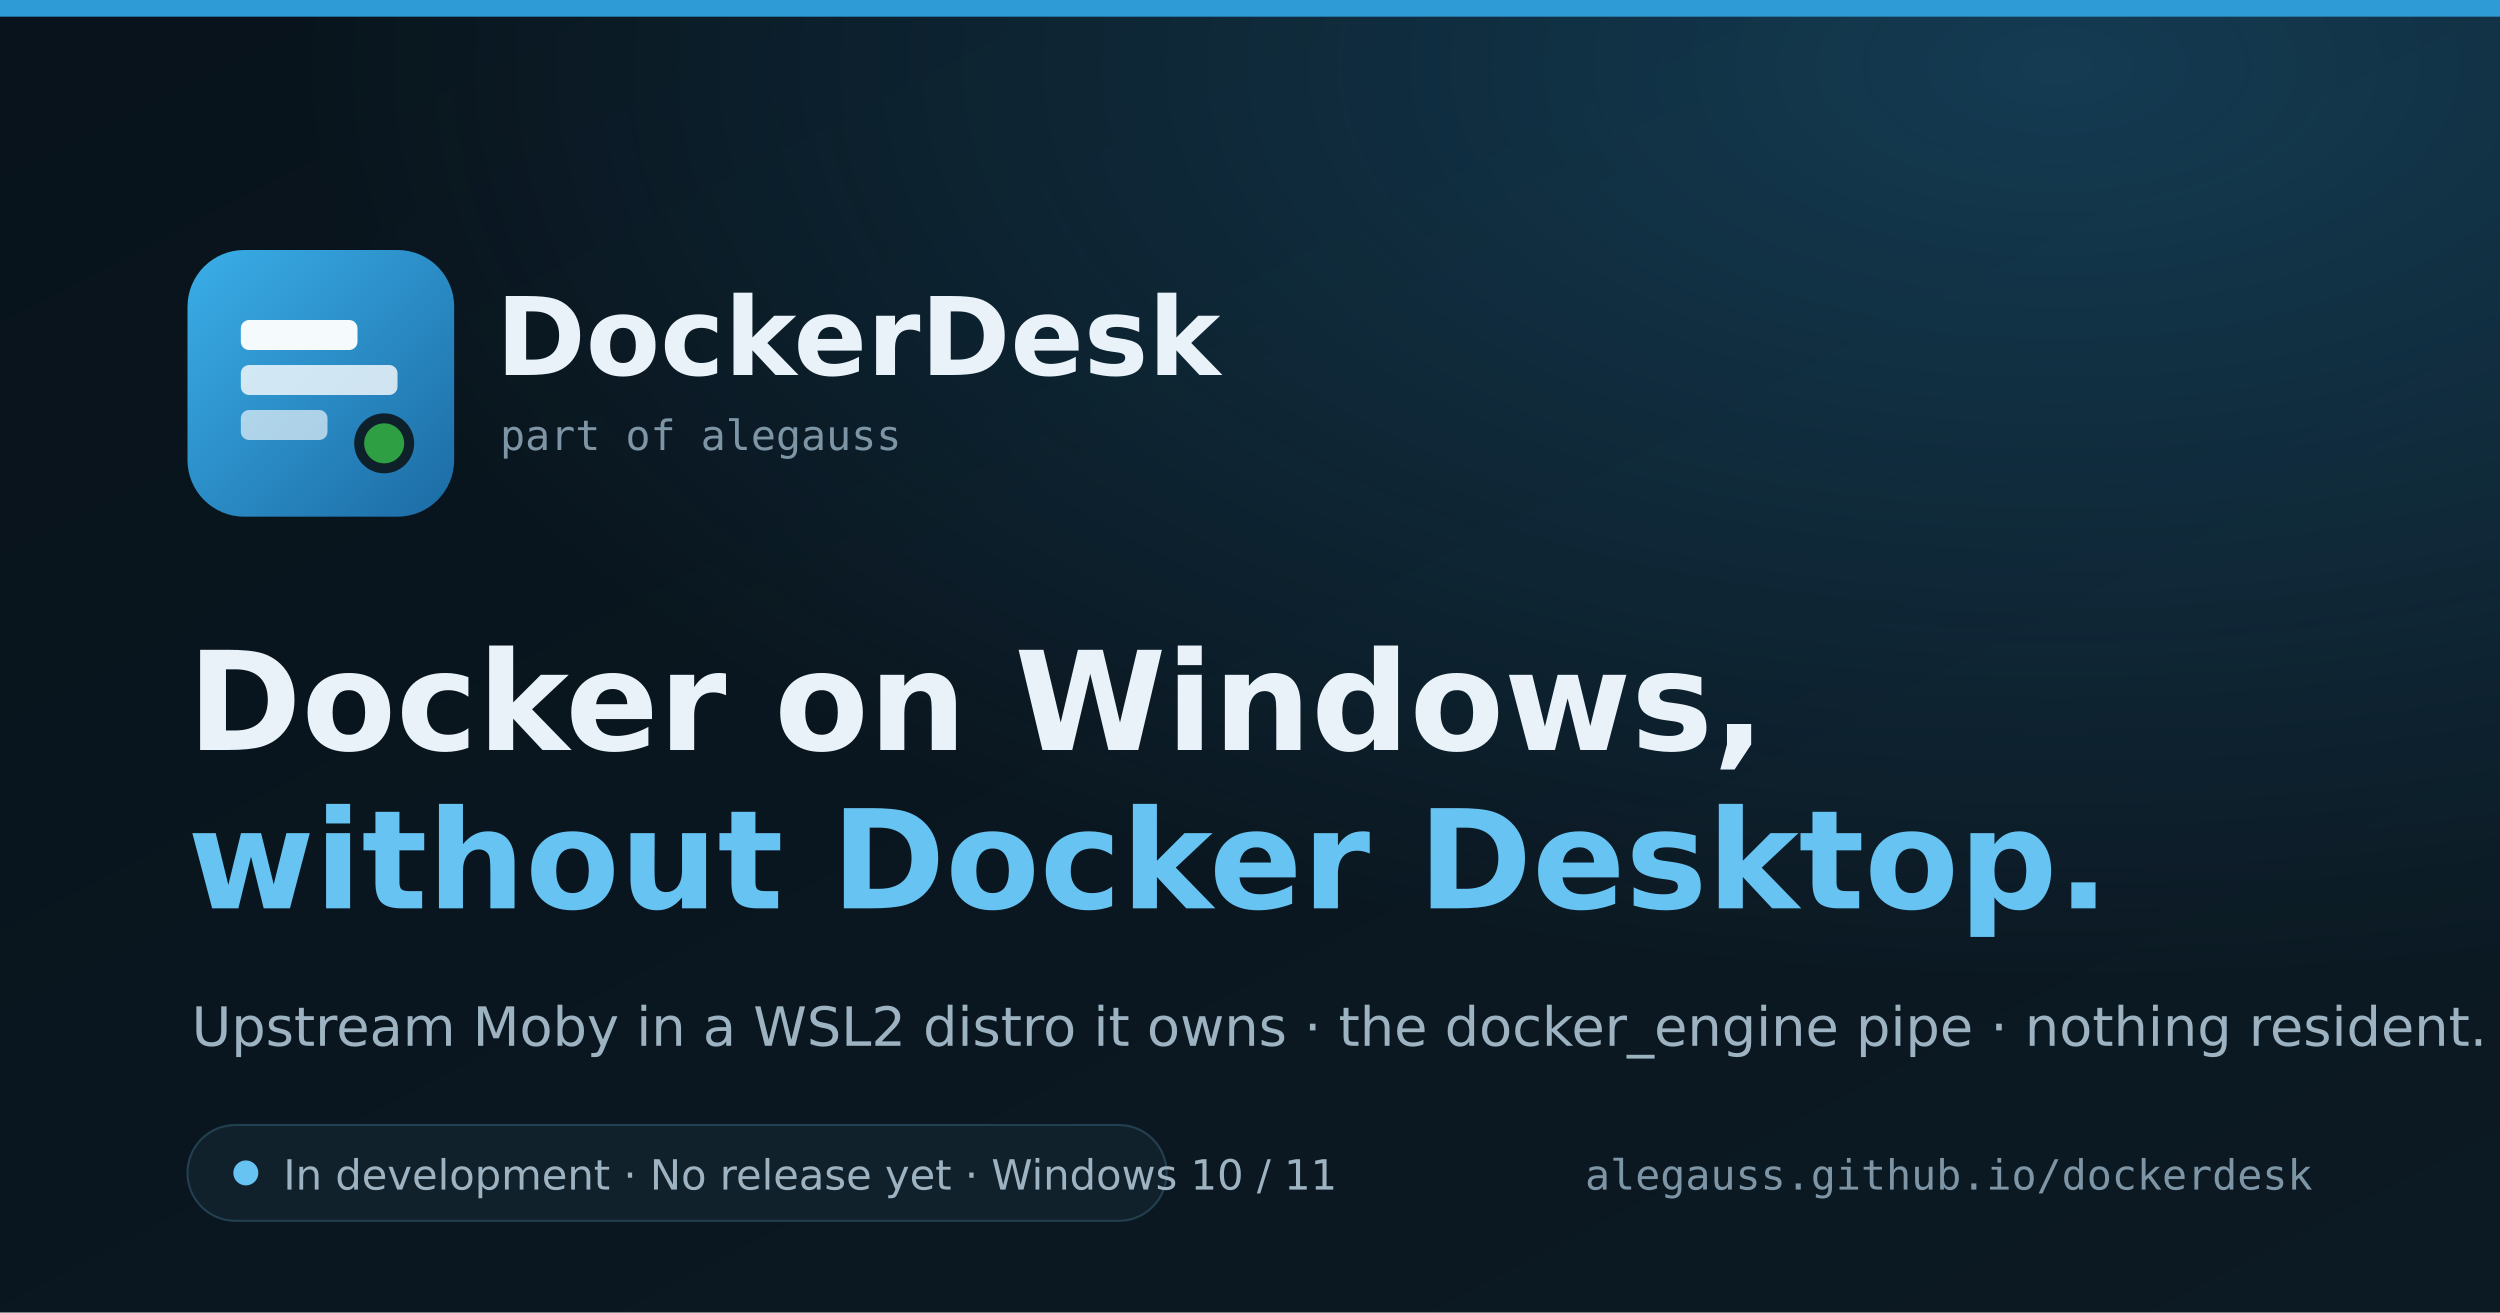
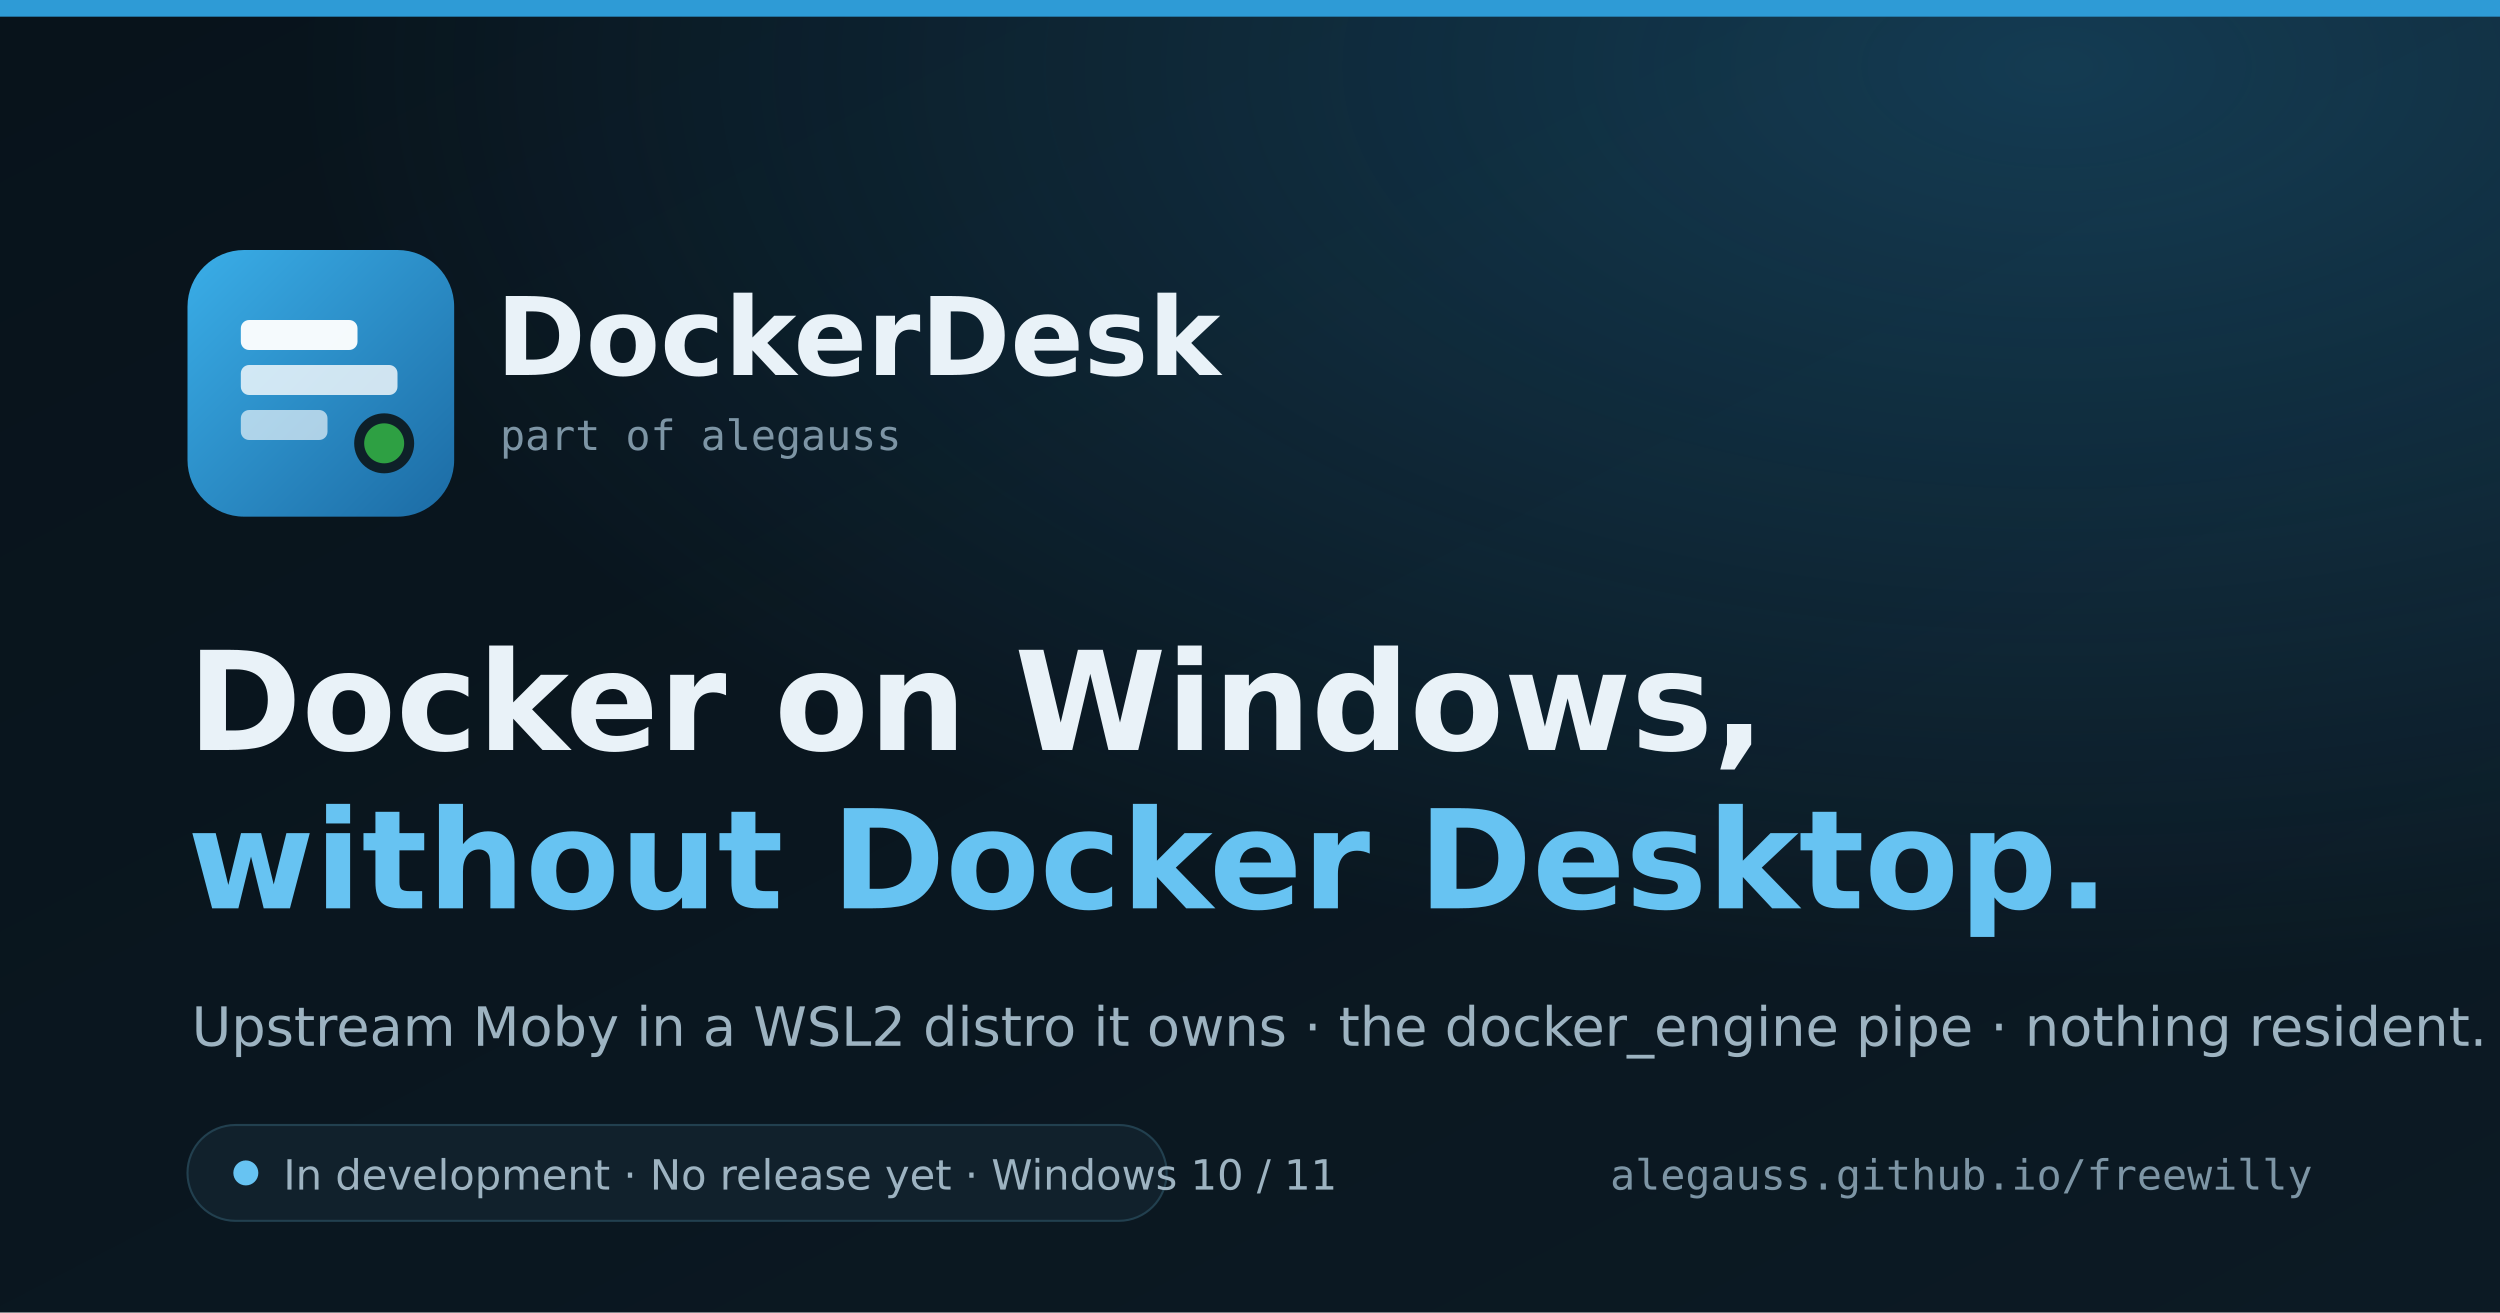
<svg xmlns="http://www.w3.org/2000/svg" width="1200" height="630" viewBox="0 0 1200 630" role="img" aria-label="DockerDesk — Docker on Windows, without Docker Desktop">
  <defs>
    <linearGradient id="dd-body" x1="0" y1="0" x2="1" y2="1">
      <stop offset="0" stop-color="#3AAEE8" />
      <stop offset="1" stop-color="#1C6BA4" />
    </linearGradient>
    <linearGradient id="dd-bg" x1="0" y1="0" x2="1" y2="1">
      <stop offset="0" stop-color="#08131b" />
      <stop offset="1" stop-color="#0c1a24" />
    </linearGradient>
    <radialGradient id="dd-glow" cx="0.82" cy="0.05" r="0.7">
      <stop offset="0" stop-color="#2E9BD6" stop-opacity="0.28" />
      <stop offset="1" stop-color="#2E9BD6" stop-opacity="0" />
    </radialGradient>
  </defs>
  <rect width="1200" height="630" fill="url(#dd-bg)" />
  <rect width="1200" height="630" fill="url(#dd-glow)" />
  <rect x="0" y="0" width="1200" height="8" fill="#2E9BD6" />
  <g transform="translate(90,120) scale(0.8)">
    <rect width="160" height="160" rx="34" fill="url(#dd-body)" />
    <rect x="32" y="42" width="70" height="18" rx="5" fill="#ffffff" opacity=".95" />
    <rect x="32" y="69" width="94" height="18" rx="5" fill="#ffffff" opacity=".78" />
    <rect x="32" y="96" width="52" height="18" rx="5" fill="#ffffff" opacity=".62" />
    <circle cx="118" cy="116" r="15" fill="#2EA043" stroke="#0E2029" stroke-width="6" />
  </g>
  <text x="238" y="180" font-family="DejaVu Sans, sans-serif" font-size="52" font-weight="bold" fill="#e9f2f8">DockerDesk</text>
  <text x="240" y="216" font-family="DejaVu Sans Mono, monospace" font-size="20" fill="#7d95a5">part of alegauss</text>
  <text x="90" y="360" font-family="DejaVu Sans, sans-serif" font-size="66" font-weight="bold" fill="#e9f2f8">Docker on Windows,</text>
  <text x="90" y="436" font-family="DejaVu Sans, sans-serif" font-size="66" font-weight="bold" fill="#67C3F2">without Docker Desktop.</text>
  <text x="92" y="502" font-family="DejaVu Sans, sans-serif" font-size="26" fill="#9db3c1">Upstream Moby in a WSL2 distro it owns · the docker_engine pipe · nothing resident.</text>
  <rect x="90" y="540" width="470" height="46" rx="23" fill="#11212c" stroke="#22404f" />
  <circle cx="118" cy="563" r="6" fill="#67C3F2" />
  <text x="136" y="571" font-family="DejaVu Sans, sans-serif" font-size="20" fill="#9db3c1">In development · No release yet · Windows 10 / 11</text>
-   <text x="1110" y="571" text-anchor="end" font-family="DejaVu Sans Mono, monospace" font-size="20" fill="#7d95a5">alegauss.github.io/dockerdesk</text>
+   <text x="1110" y="571" text-anchor="end" font-family="DejaVu Sans Mono, monospace" font-size="20" fill="#7d95a5">alegauss.github.io/freewilly</text>
</svg>
